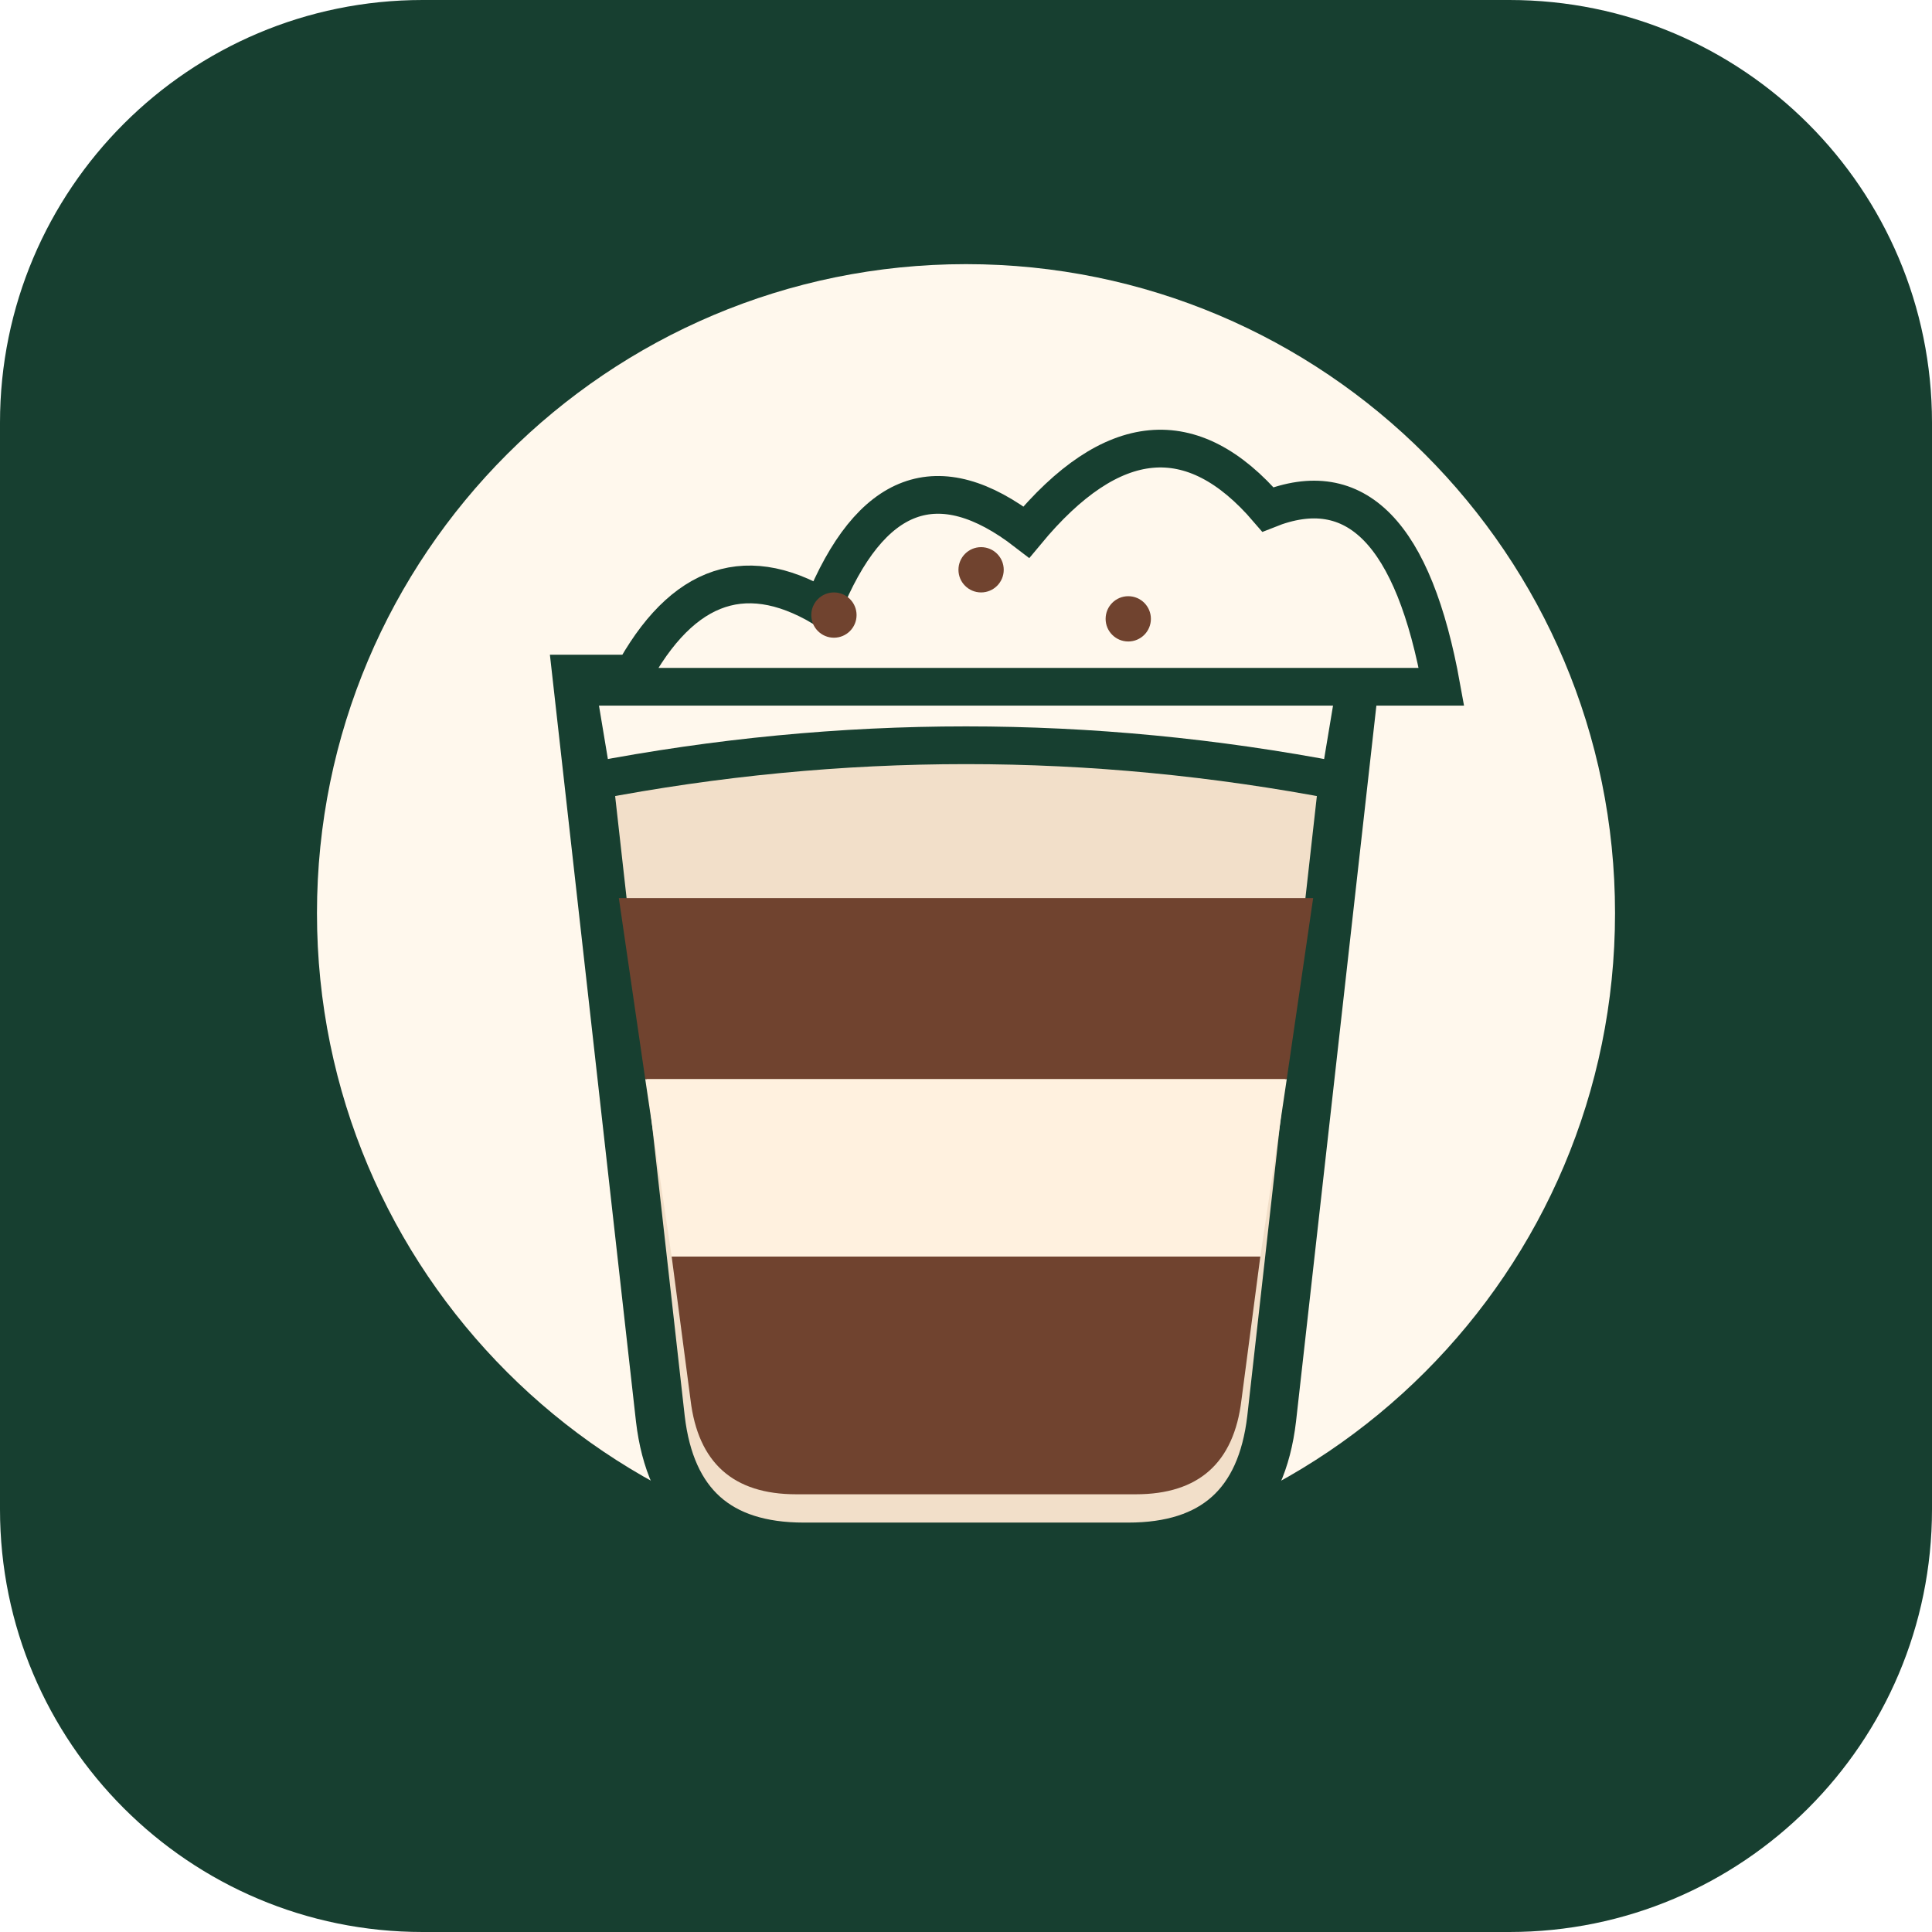
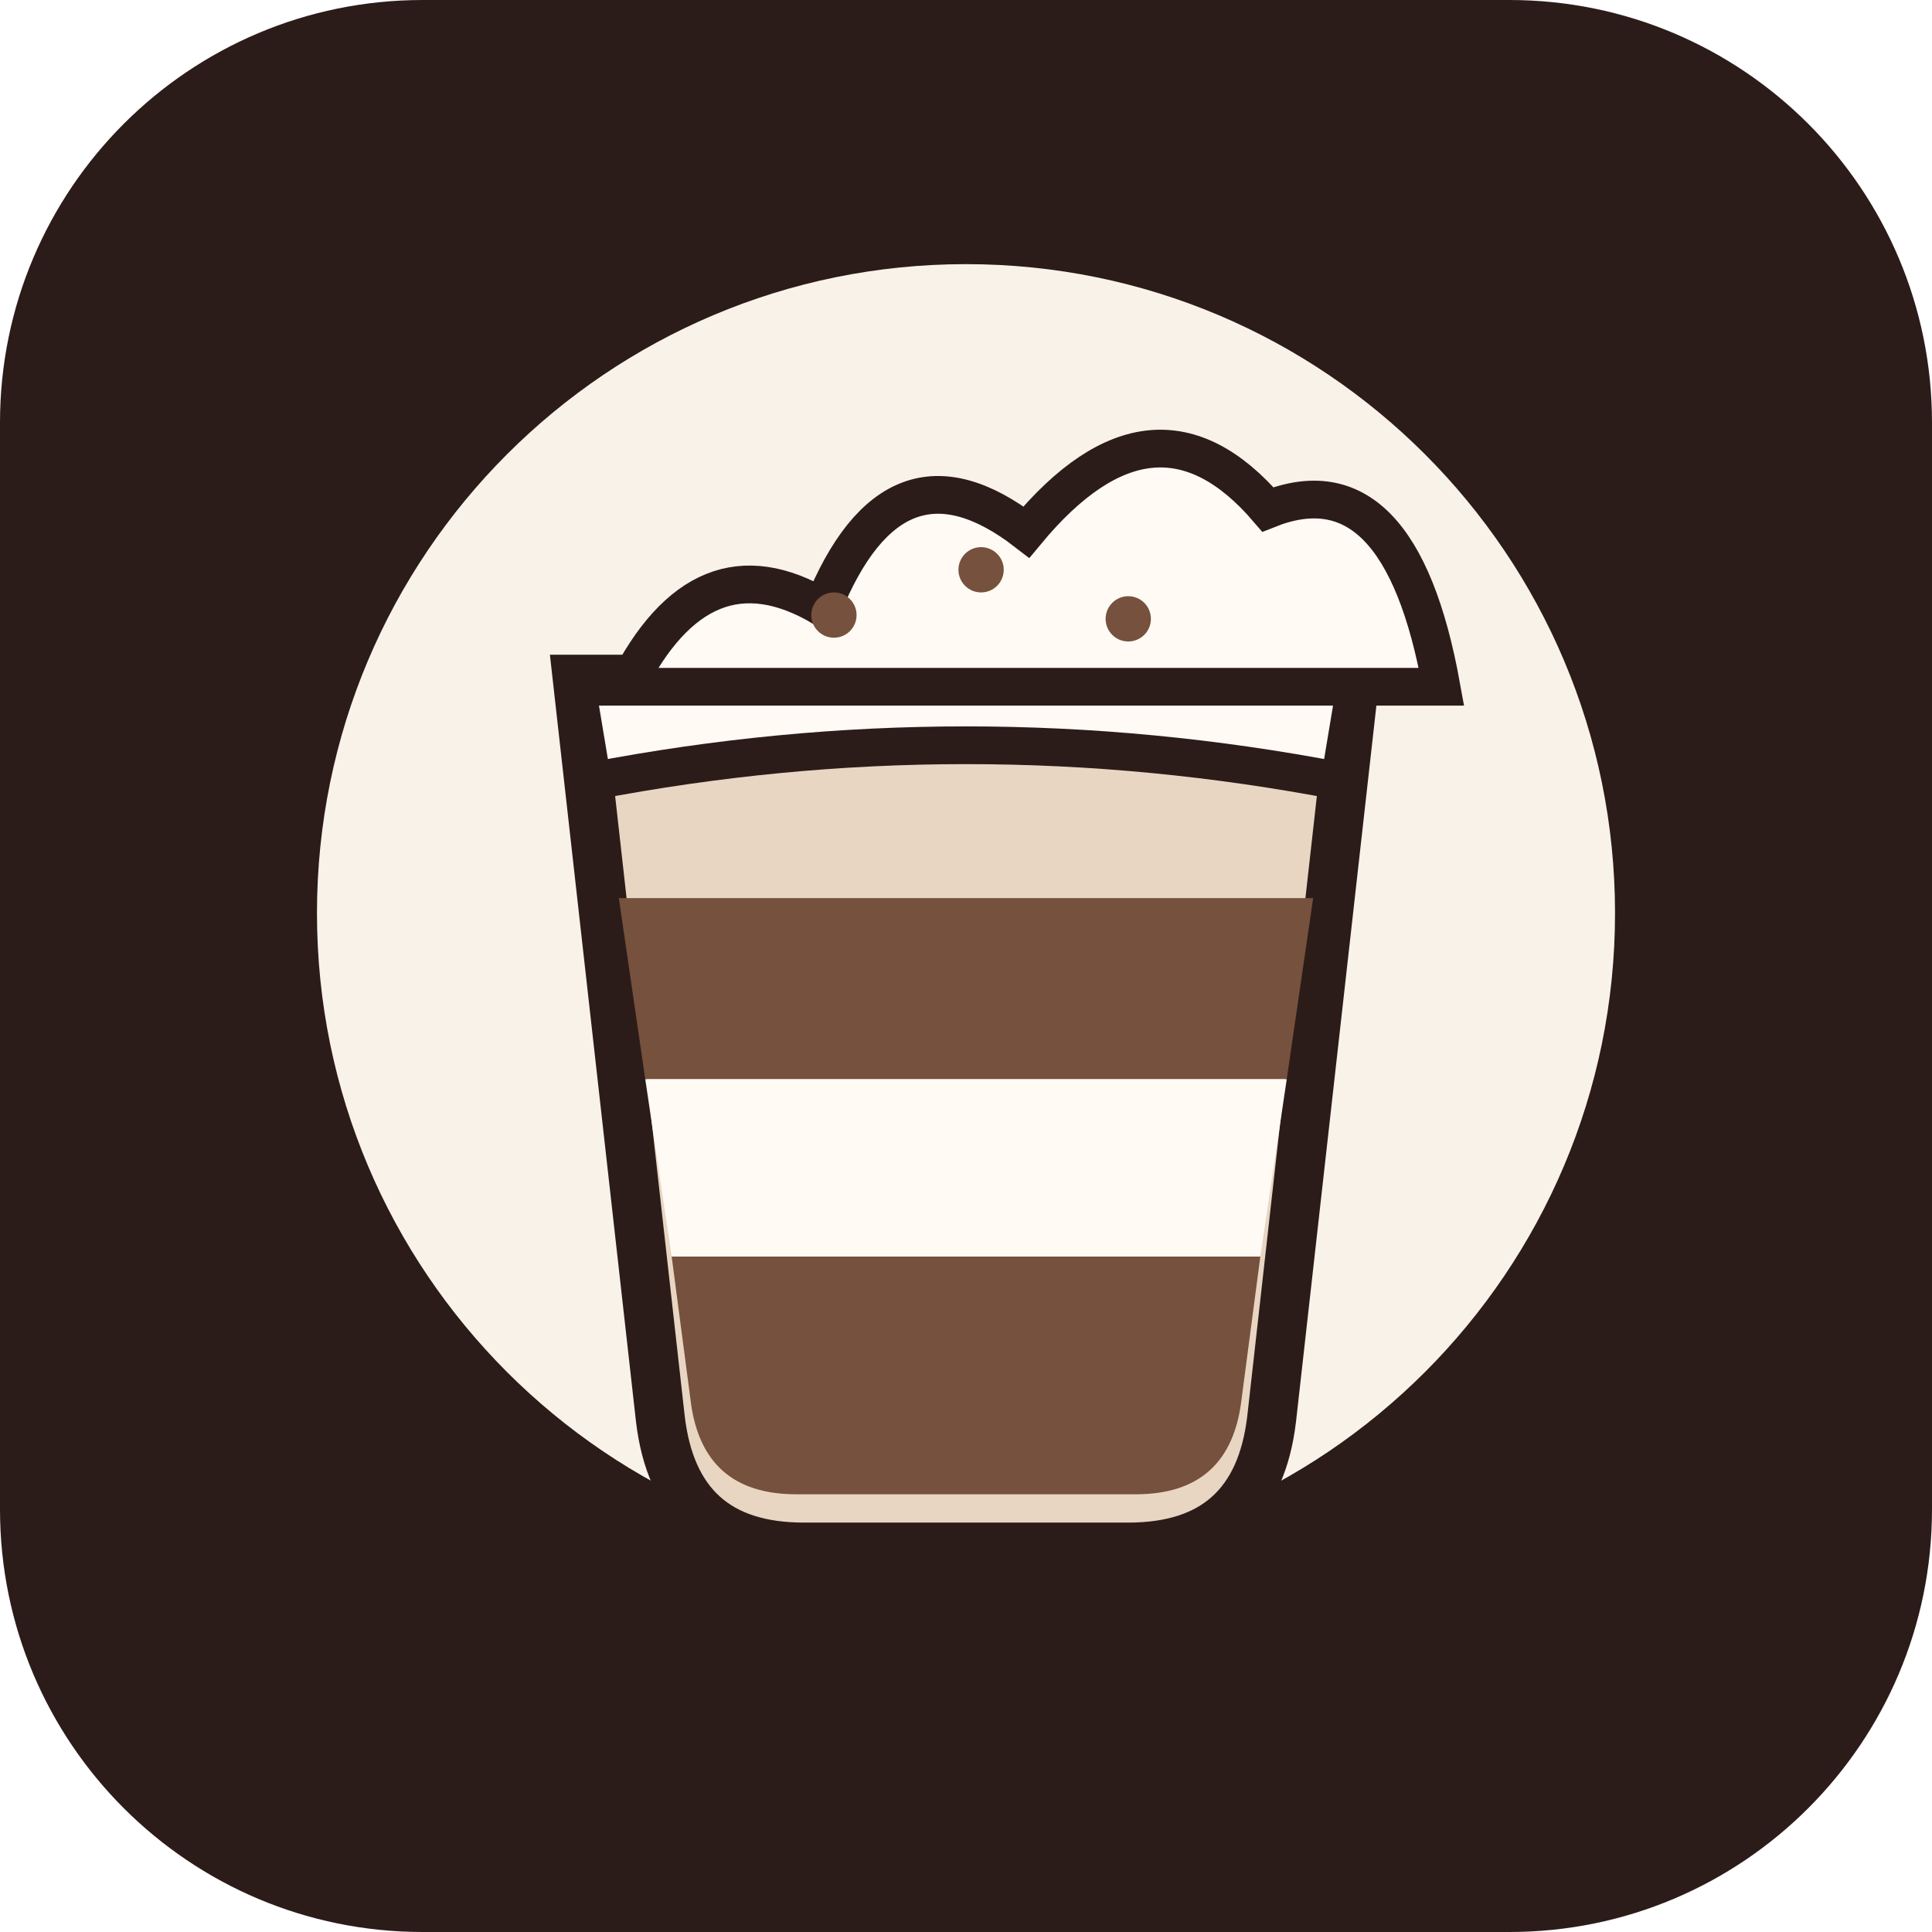
<svg xmlns="http://www.w3.org/2000/svg" viewBox="0 0 512 512" role="img" aria-label="Miss Can Cake app icon">
-   <rect width="512" height="512" rx="112" fill="#173f30" />
-   <circle cx="256" cy="242" r="172" fill="#fff8ed" />
-   <path d="M153 180h206l-22 196q-4 34-38 34H213q-34 0-38-34z" fill="#f2dfc9" stroke="#173f30" stroke-width="13" />
-   <path d="M164 238h184l-7 48H171z" fill="#70432f" />
-   <path d="M171 286h170l-7 47H178z" fill="#fff1df" />
-   <path d="M178 333h156l-5 38q-3 25-28 25h-90q-25 0-28-25z" fill="#70432f" />
-   <path d="M153 183q103-24 206 0l-4 24q-99-19-198 0z" fill="#fff8ed" stroke="#173f30" stroke-width="10" />
-   <path d="M166 182q20-40 52-21 19-47 54-20 34-41 64-6 35-14 46 47z" fill="#fff8ed" stroke="#173f30" stroke-width="10" />
-   <circle cx="221" cy="163" r="6" fill="#70432f" />
-   <circle cx="260" cy="151" r="6" fill="#70432f" />
-   <circle cx="299" cy="164" r="6" fill="#70432f" />
+   <rect width="512" height="512" rx="112" fill="#2c1c19" />
+   <circle cx="256" cy="242" r="172" fill="#f8f2e9" />
+   <path d="M153 180h206l-22 196q-4 34-38 34H213q-34 0-38-34z" fill="#e8d6c3" stroke="#2c1c19" stroke-width="13" />
+   <path d="M164 238h184l-7 48H171z" fill="#76513d" />
+   <path d="M171 286h170l-7 47H178z" fill="#fffaf4" />
+   <path d="M178 333h156l-5 38q-3 25-28 25h-90q-25 0-28-25z" fill="#76513d" />
+   <path d="M153 183q103-24 206 0l-4 24q-99-19-198 0z" fill="#fffaf4" stroke="#2c1c19" stroke-width="10" />
+   <path d="M166 182q20-40 52-21 19-47 54-20 34-41 64-6 35-14 46 47z" fill="#fffaf4" stroke="#2c1c19" stroke-width="10" />
+   <circle cx="221" cy="163" r="6" fill="#76513d" />
+   <circle cx="260" cy="151" r="6" fill="#76513d" />
+   <circle cx="299" cy="164" r="6" fill="#76513d" />
</svg>
